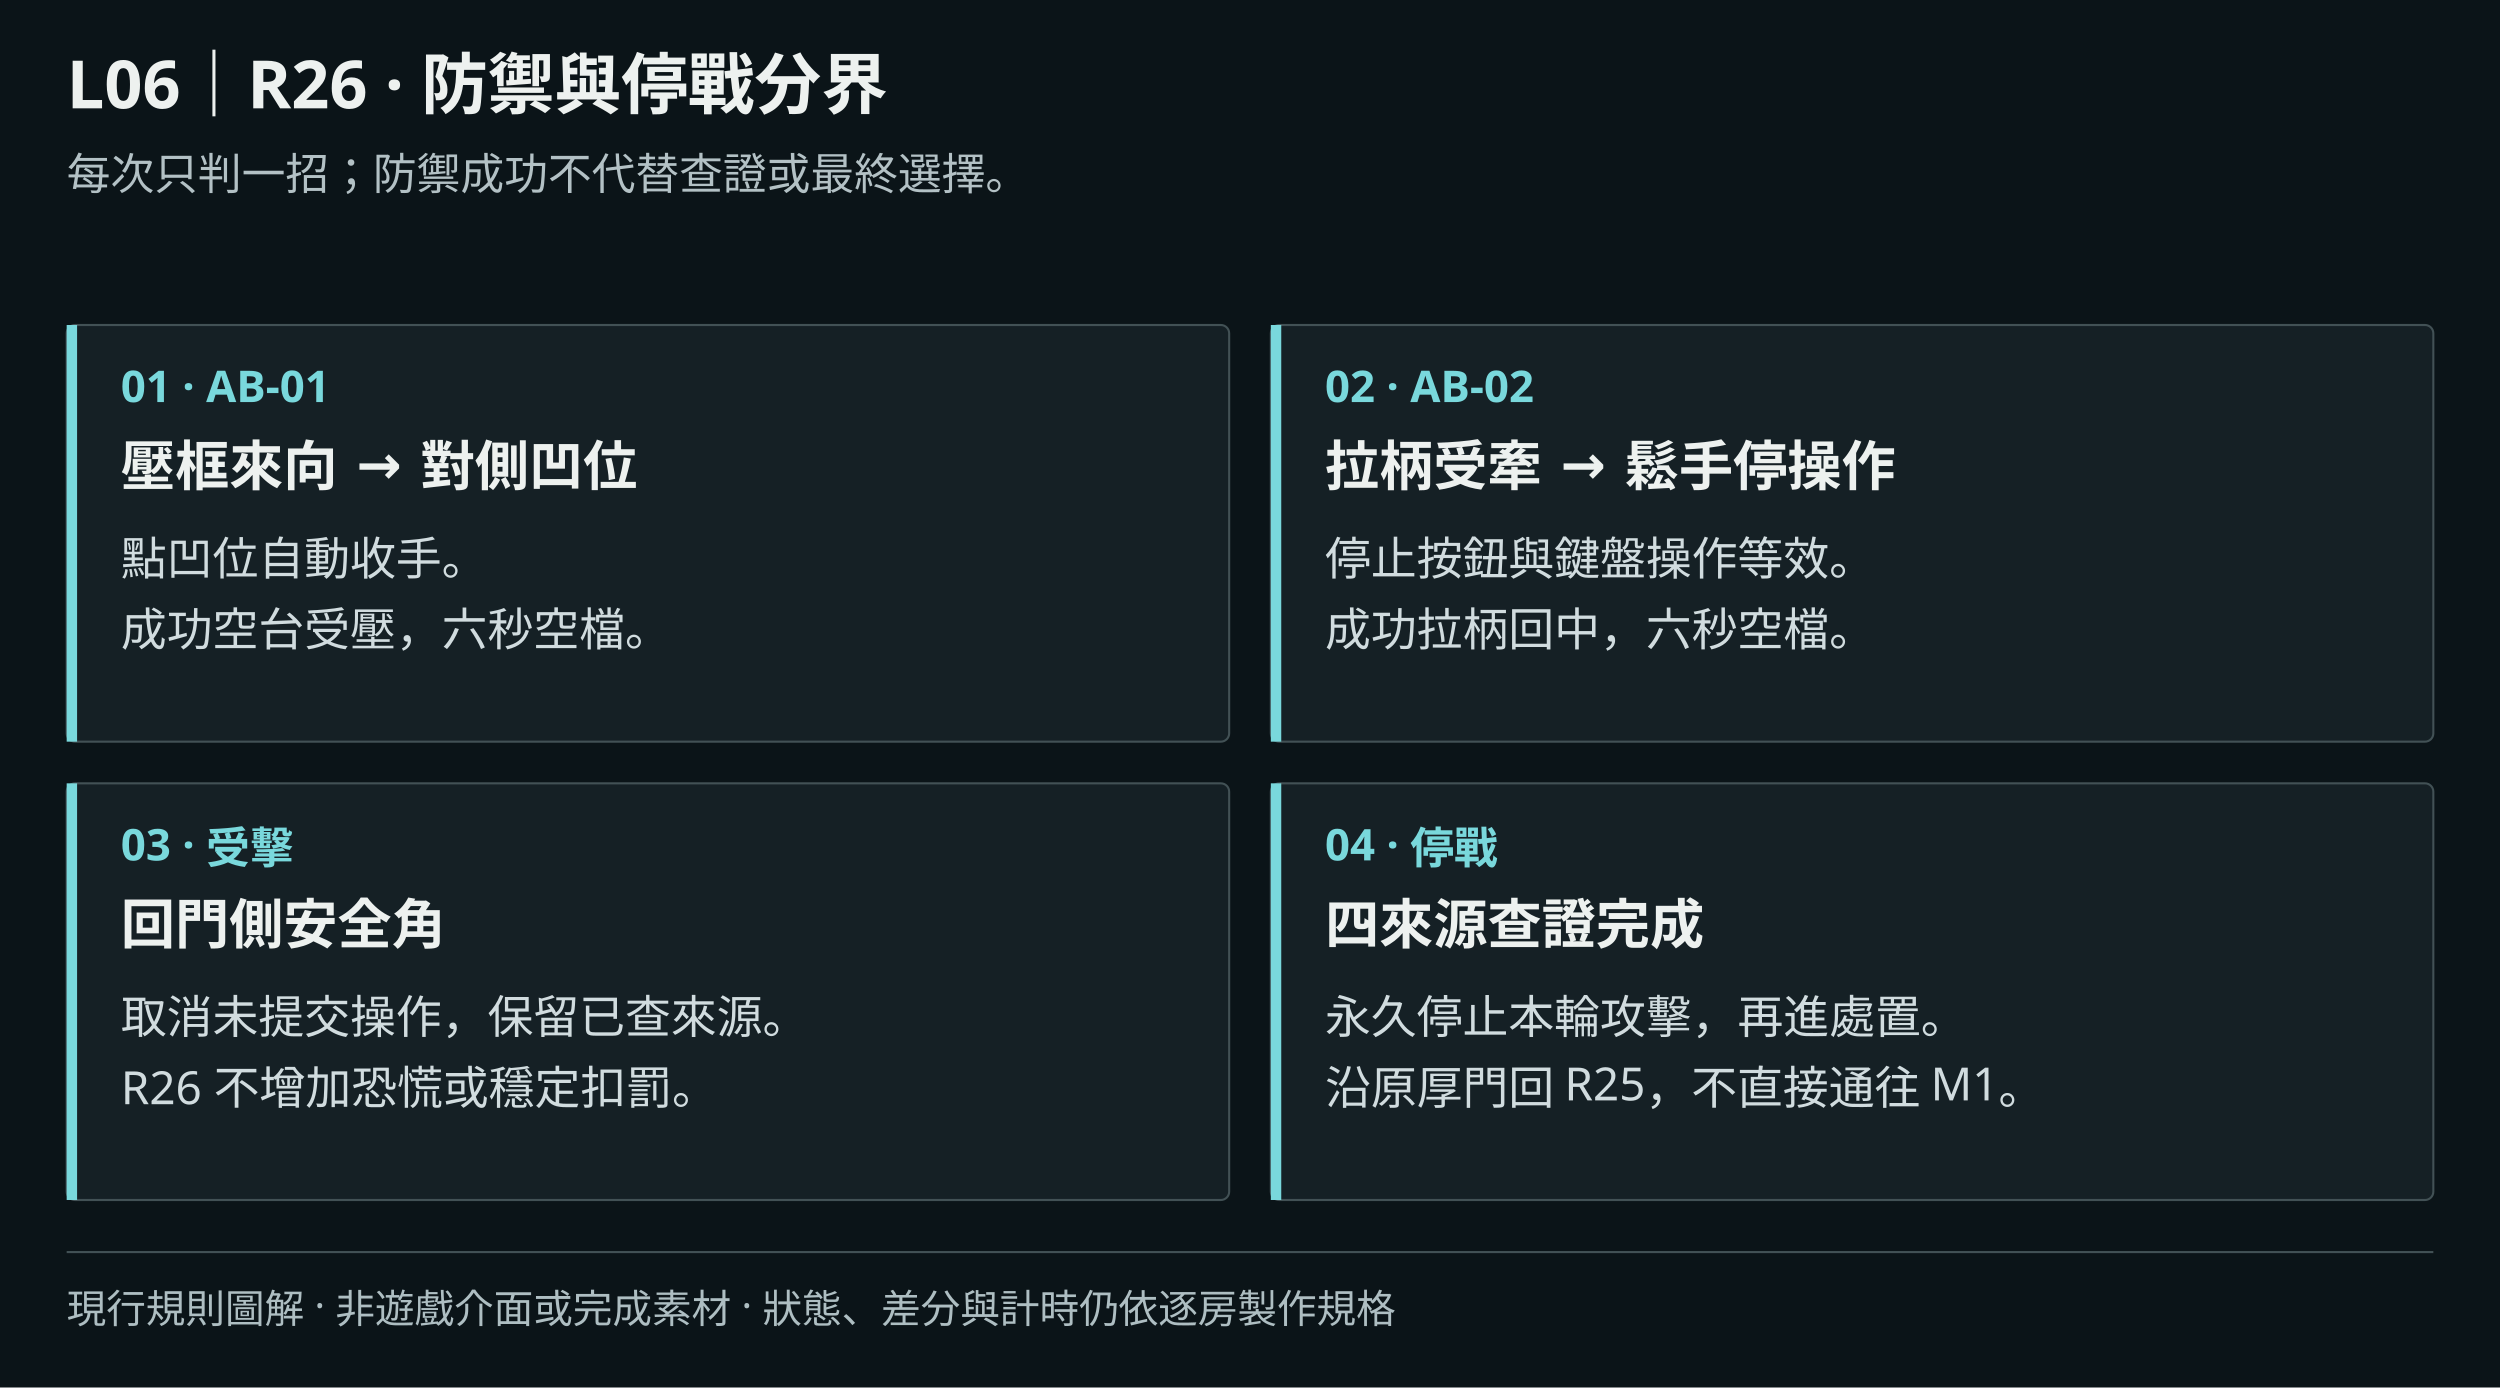
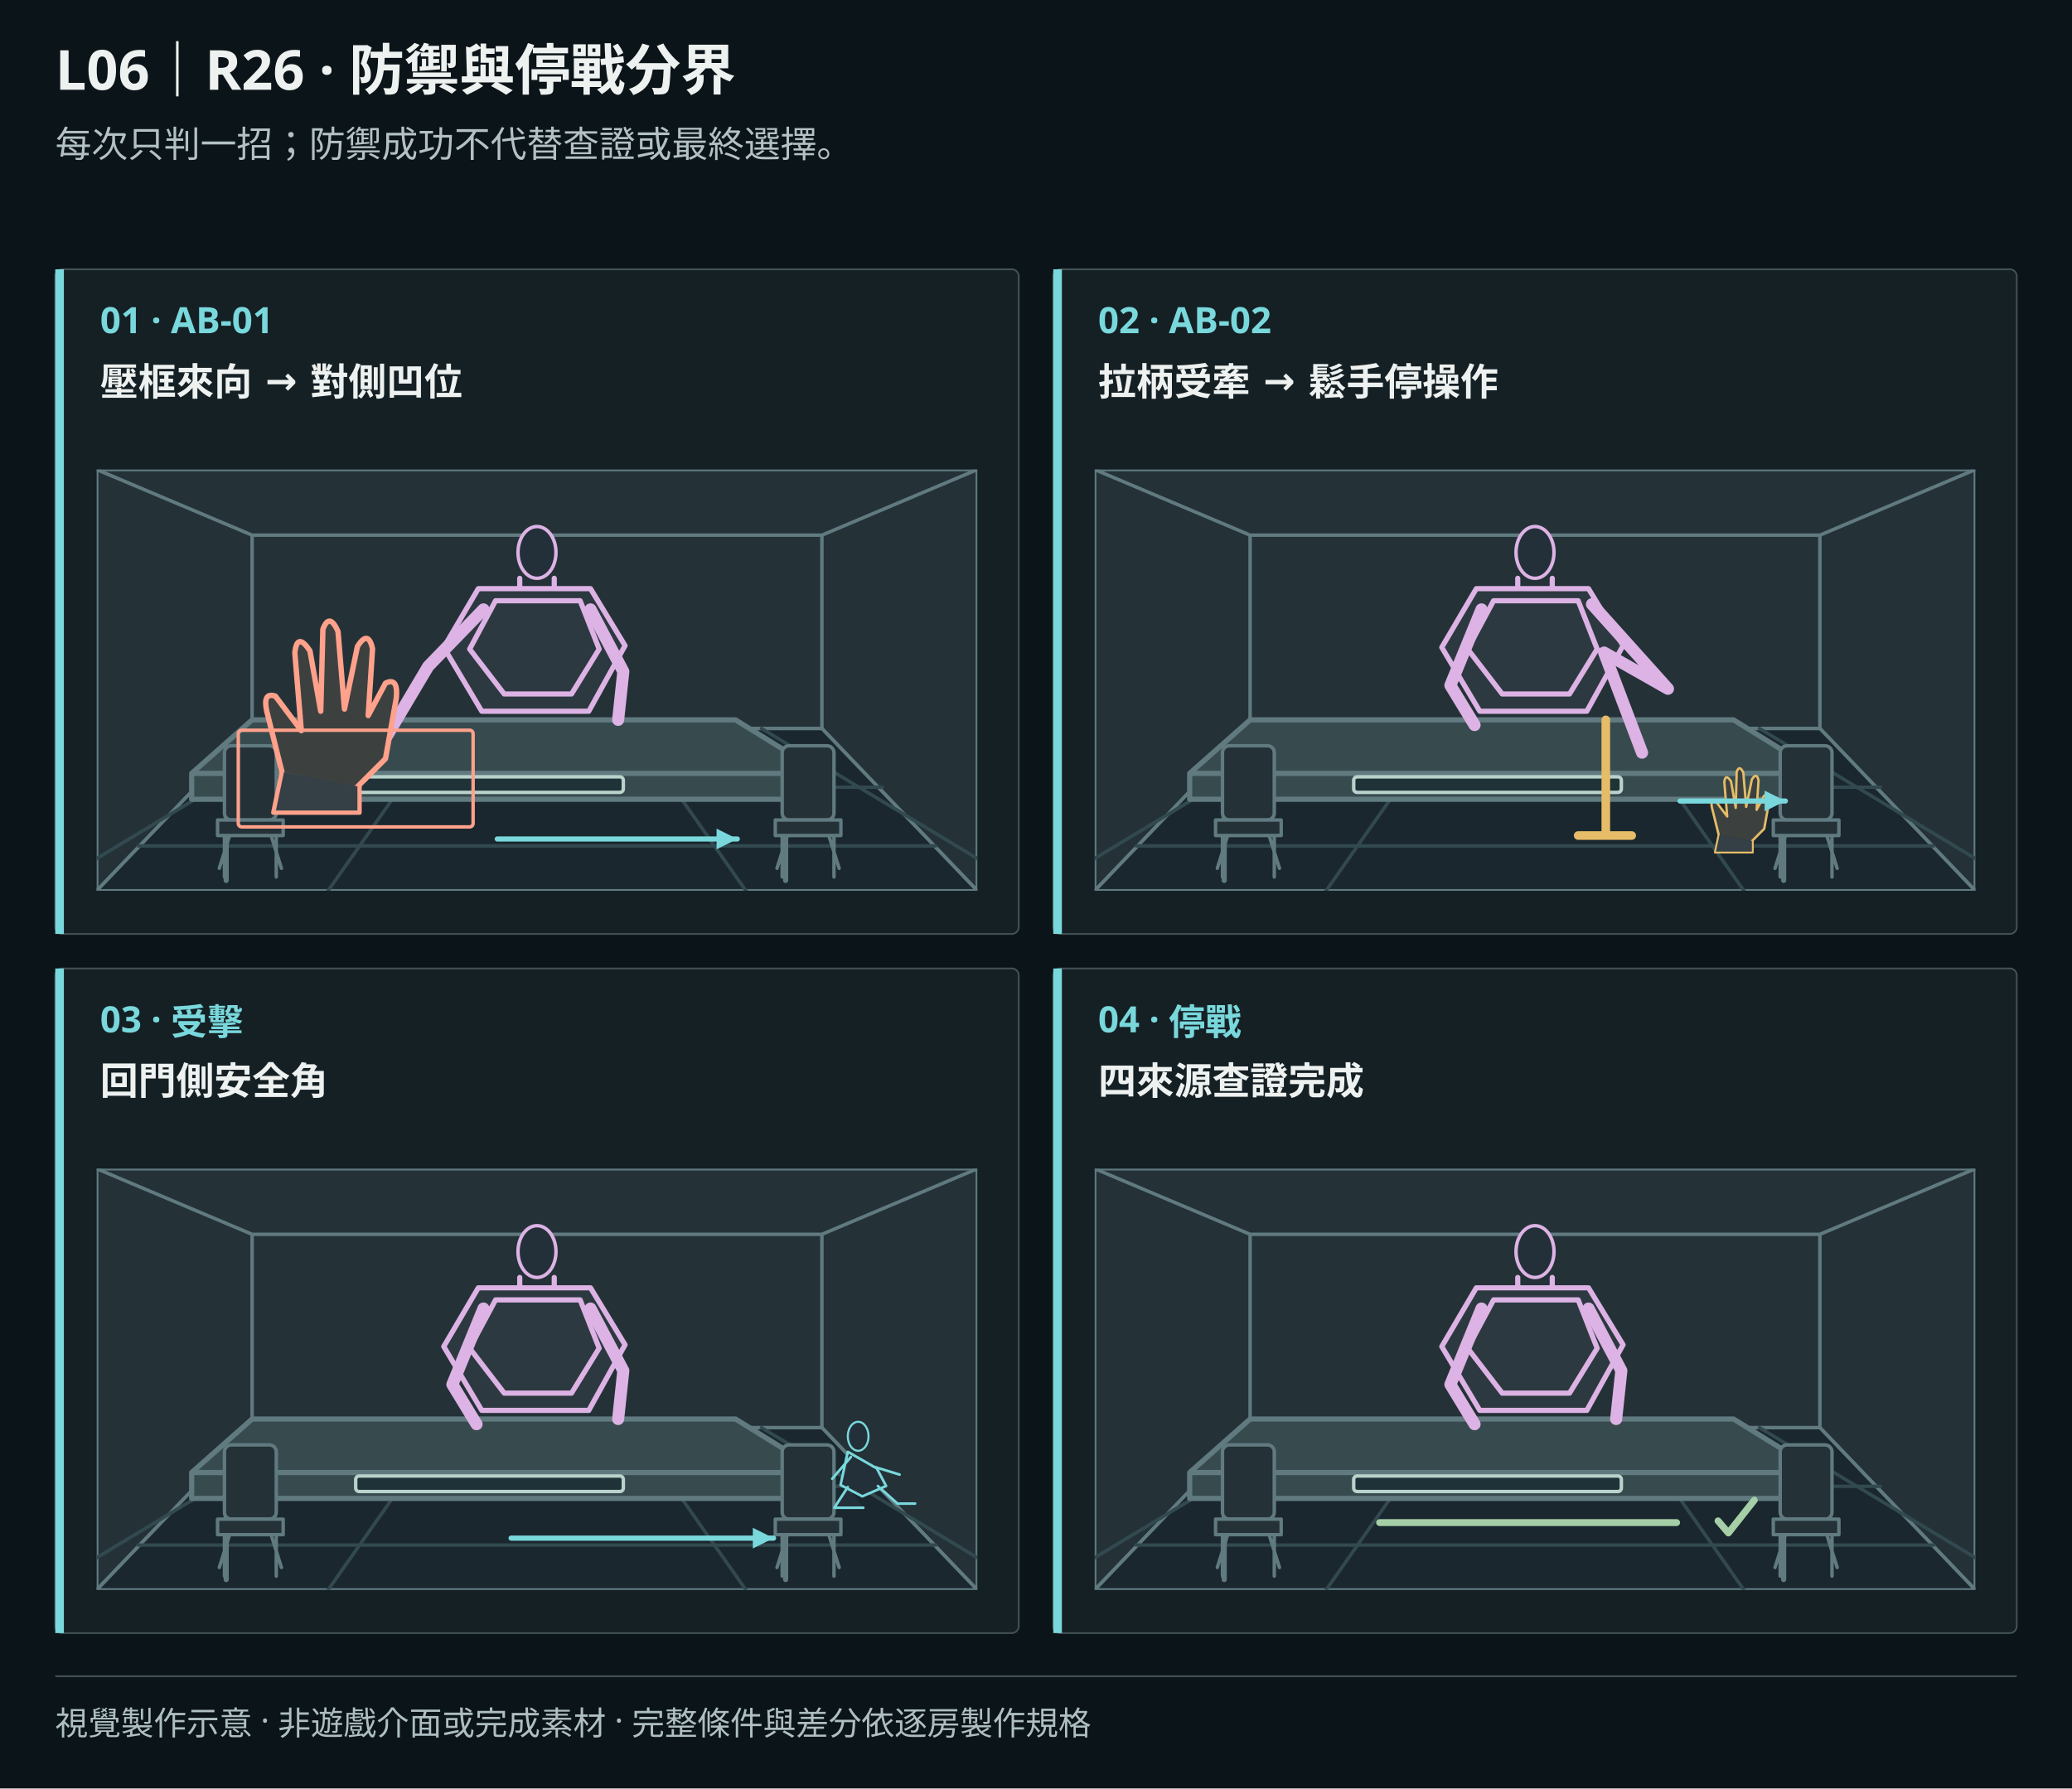
- <svg xmlns="http://www.w3.org/2000/svg" width="1200" height="666" viewBox="0 0 1200 666" role="img" aria-labelledby="title desc">
-   <style>text{font-family:"Microsoft JhengHei","Noto Sans TC",sans-serif;letter-spacing:0}.title{font-size:32px;font-weight:700;fill:#edf1ef}.subtitle{font-size:21px;fill:#b3c1c5}.phase{font-size:21px;font-weight:700}.panel-title{font-size:26px;font-weight:700;fill:#edf1ef}.body{font-size:22px;fill:#d1dcdf}.footer{font-size:19px;fill:#aebec2}</style>
-   <rect width="1200" height="666" fill="#0b1418" />
+ <svg xmlns="http://www.w3.org/2000/svg" width="1200" height="1036" viewBox="0 0 1200 1036" role="img" aria-labelledby="title desc" data-layout="visual-v1">
+   <defs>
+     <marker id="vis-arrow-teal" viewBox="0 0 10 10" refX="9" refY="5" markerWidth="5" markerHeight="5" orient="auto">
+       <path d="M1 1L9 5L1 9Z" fill="#79d8dc" />
+     </marker>
+     <marker id="vis-arrow-gold" viewBox="0 0 10 10" refX="9" refY="5" markerWidth="5" markerHeight="5" orient="auto">
+       <path d="M1 1L9 5L1 9Z" fill="#e6bc68" />
+     </marker>
+     <marker id="vis-arrow-red" viewBox="0 0 10 10" refX="9" refY="5" markerWidth="5" markerHeight="5" orient="auto">
+       <path d="M1 1L9 5L1 9Z" fill="#ffa18b" />
+     </marker>
+     <clipPath id="visual-l06-0">
+       <rect width="510" height="244" />
+     </clipPath>
+     <clipPath id="visual-l06-1">
+       <rect width="510" height="244" />
+     </clipPath>
+     <clipPath id="visual-l06-2">
+       <rect width="510" height="244" />
+     </clipPath>
+     <clipPath id="visual-l06-3">
+       <rect width="510" height="244" />
+     </clipPath>
+   </defs>
+   <style>text{font-family:"Microsoft JhengHei","Noto Sans TC",sans-serif;letter-spacing:0}.title{font-size:32px;font-weight:700;fill:#edf1ef}.subtitle{font-size:21px;fill:#b3c1c5}.phase{font-size:21px;font-weight:700}.panel-title{font-size:22px;font-weight:700;fill:#edf1ef}.footer{font-size:19px;fill:#aebec2}</style>
+   <rect width="1200" height="1036" fill="#0b1418" />
  <text class="title" x="32" y="52">L06｜R26 · 防禦與停戰分界</text>
  <text class="subtitle" x="32" y="91">每次只判一招；防禦成功不代替查證或最終選擇。</text>
  <g data-panel="1">
-     <rect x="32" y="156" width="558" height="200" rx="4" fill="#152025" stroke="#425155" />
-     <rect x="32" y="156" width="5" height="200" fill="#79d8dc" />
+     <rect x="32" y="156" width="558" height="385" rx="4" fill="#152025" stroke="#425155" />
+     <rect x="32" y="156" width="5" height="385" fill="#79d8dc" />
    <text class="phase" x="58" y="193" fill="#79d8dc">01 · AB-01</text>
-     <text class="panel-title" x="58" y="233">壓框來向 → 對側凹位</text>
-     <text class="body" x="58" y="276">點凹位自動收手。</text>
-     <text class="body" x="58" y="310">成功空台受壓，六秒空檔。</text>
+     <text class="panel-title" x="58" y="229">壓框來向 → 對側凹位</text>
+     <g transform="translate(56 272)" clip-path="url(#visual-l06-0)">
+       <g data-visual="L06" data-step="1">
+         <rect x="0" y="0" width="510" height="244" rx="2" fill="#243238" stroke="#607a80" stroke-width="2" />
+         <path d="M0 0L90 38H420L510 0M90 38V150L0 244M420 38V150L510 244M90 150H420" fill="none" stroke="#607a80" stroke-width="2" stroke-linecap="round" stroke-linejoin="round" />
+         <path d="M0 244L90 150H420L510 244Z" fill="#1a272e" stroke="#607a80" stroke-width="2" stroke-linecap="round" stroke-linejoin="round" />
+         <path d="M125 150L-31 244" fill="none" stroke="#31494f" stroke-width="2" stroke-linecap="round" stroke-linejoin="round" />
+         <path d="M200 150L134 244" fill="none" stroke="#31494f" stroke-width="2" stroke-linecap="round" stroke-linejoin="round" />
+         <path d="M310 150L376 244" fill="none" stroke="#31494f" stroke-width="2" stroke-linecap="round" stroke-linejoin="round" />
+         <path d="M385 150L541 244" fill="none" stroke="#31494f" stroke-width="2" stroke-linecap="round" stroke-linejoin="round" />
+         <path d="M55 184H455M24 218H486" fill="none" stroke="#31494f" stroke-width="2" stroke-linecap="round" stroke-linejoin="round" />
+         <ellipse cx="255" cy="48" rx="11" ry="15" fill="#243039" stroke="#dcb3e4" stroke-width="2" />
+         <path d="M245 63v12m20 -12v12" fill="none" stroke="#dcb3e4" stroke-width="3" stroke-linecap="round" stroke-linejoin="round" />
+         <path d="M221 69L201 103L223 140H285L306 102L286 69ZM231 76L216 104L236 130H275L291 104L280 76Z" fill="#2d3940" stroke="#dcb3e4" stroke-width="3" stroke-linecap="round" stroke-linejoin="round" />
+         <path d="M90 145L370 145L420 176H55ZM55 176H420V191H55ZM75 191V238M399 191V238" fill="#374b4f" stroke="#607a80" stroke-width="3" stroke-linecap="round" stroke-linejoin="round" />
+         <rect x="150" y="178" width="155" height="9" rx="2" fill="#1f3237" stroke="#b9d3cc" stroke-width="2" />
+         <g transform="translate(74 160) scale(1)">
+           <rect x="0" y="0" width="30" height="43" rx="4" fill="#243238" stroke="#607a80" stroke-width="2" />
+           <path d="M-4 43H34V52H-4ZM0 52V76M30 52V76M3 52L-3 71M27 52L33 71" fill="#243238" stroke="#607a80" stroke-width="2" stroke-linecap="round" stroke-linejoin="round" />
+         </g>
+         <g transform="translate(397 160) scale(1)">
+           <rect x="0" y="0" width="30" height="43" rx="4" fill="#243238" stroke="#607a80" stroke-width="2" />
+           <path d="M-4 43H34V52H-4ZM0 52V76M30 52V76M3 52L-3 71M27 52L33 71" fill="#243238" stroke="#607a80" stroke-width="2" stroke-linecap="round" stroke-linejoin="round" />
+         </g>
+         <path d="M224 81L192 114L154 178" fill="none" stroke="#dcb3e4" stroke-width="7" stroke-linecap="round" stroke-linejoin="round" />
+         <path d="M286 81L305 117L302 145" fill="none" stroke="#dcb3e4" stroke-width="7" stroke-linecap="round" stroke-linejoin="round" />
+         <g transform="translate(136 115) scale(1.25)">
+           <path d="M-23 48L-30 20Q-32 11-26 13L-14 29L-17 -7Q-16 -17-10 -8L-5 20L-4 -18Q-1 -26 3 -17L6 19L12 -10Q17 -18 19 -9L17 22L25 7Q31 4 30 14L25 42L12 55" fill="#3c4140" stroke="#ffa18b" stroke-width="2.5" stroke-linecap="round" stroke-linejoin="round" />
+           <path d="M-23 48L-27 67H13L13 55" fill="#344046" stroke="#ffa18b" stroke-width="2" stroke-linecap="round" stroke-linejoin="round" />
+         </g>
+         <rect x="82" y="151" width="136" height="56" rx="2" fill="none" stroke="#ffa18b" stroke-width="2" />
+         <path d="M232 214H371" fill="none" stroke="#79d8dc" stroke-width="3" stroke-linecap="round" stroke-linejoin="round" marker-end="url(#vis-arrow-teal)" />
+       </g>
+     </g>
  </g>
  <g data-panel="2">
-     <rect x="610" y="156" width="558" height="200" rx="4" fill="#152025" stroke="#425155" />
-     <rect x="610" y="156" width="5" height="200" fill="#79d8dc" />
+     <rect x="610" y="156" width="558" height="385" rx="4" fill="#152025" stroke="#425155" />
+     <rect x="610" y="156" width="5" height="385" fill="#79d8dc" />
    <text class="phase" x="636" y="193" fill="#79d8dc">02 · AB-02</text>
-     <text class="panel-title" x="636" y="233">拉柄受牽 → 鬆手停操作</text>
-     <text class="body" x="636" y="276">停止按鈕與鍵盤操作等效。</text>
-     <text class="body" x="636" y="310">成功拉柄回中，六秒空檔。</text>
+     <text class="panel-title" x="636" y="229">拉柄受牽 → 鬆手停操作</text>
+     <g transform="translate(634 272)" clip-path="url(#visual-l06-1)">
+       <g data-visual="L06" data-step="2">
+         <rect x="0" y="0" width="510" height="244" rx="2" fill="#243238" stroke="#607a80" stroke-width="2" />
+         <path d="M0 0L90 38H420L510 0M90 38V150L0 244M420 38V150L510 244M90 150H420" fill="none" stroke="#607a80" stroke-width="2" stroke-linecap="round" stroke-linejoin="round" />
+         <path d="M0 244L90 150H420L510 244Z" fill="#1a272e" stroke="#607a80" stroke-width="2" stroke-linecap="round" stroke-linejoin="round" />
+         <path d="M125 150L-31 244" fill="none" stroke="#31494f" stroke-width="2" stroke-linecap="round" stroke-linejoin="round" />
+         <path d="M200 150L134 244" fill="none" stroke="#31494f" stroke-width="2" stroke-linecap="round" stroke-linejoin="round" />
+         <path d="M310 150L376 244" fill="none" stroke="#31494f" stroke-width="2" stroke-linecap="round" stroke-linejoin="round" />
+         <path d="M385 150L541 244" fill="none" stroke="#31494f" stroke-width="2" stroke-linecap="round" stroke-linejoin="round" />
+         <path d="M55 184H455M24 218H486" fill="none" stroke="#31494f" stroke-width="2" stroke-linecap="round" stroke-linejoin="round" />
+         <ellipse cx="255" cy="48" rx="11" ry="15" fill="#243039" stroke="#dcb3e4" stroke-width="2" />
+         <path d="M245 63v12m20 -12v12" fill="none" stroke="#dcb3e4" stroke-width="3" stroke-linecap="round" stroke-linejoin="round" />
+         <path d="M221 69L201 103L223 140H285L306 102L286 69ZM231 76L216 104L236 130H275L291 104L280 76Z" fill="#2d3940" stroke="#dcb3e4" stroke-width="3" stroke-linecap="round" stroke-linejoin="round" />
+         <path d="M90 145L370 145L420 176H55ZM55 176H420V191H55ZM75 191V238M399 191V238" fill="#374b4f" stroke="#607a80" stroke-width="3" stroke-linecap="round" stroke-linejoin="round" />
+         <rect x="150" y="178" width="155" height="9" rx="2" fill="#1f3237" stroke="#b9d3cc" stroke-width="2" />
+         <g transform="translate(74 160) scale(1)">
+           <rect x="0" y="0" width="30" height="43" rx="4" fill="#243238" stroke="#607a80" stroke-width="2" />
+           <path d="M-4 43H34V52H-4ZM0 52V76M30 52V76M3 52L-3 71M27 52L33 71" fill="#243238" stroke="#607a80" stroke-width="2" stroke-linecap="round" stroke-linejoin="round" />
+         </g>
+         <g transform="translate(397 160) scale(1)">
+           <rect x="0" y="0" width="30" height="43" rx="4" fill="#243238" stroke="#607a80" stroke-width="2" />
+           <path d="M-4 43H34V52H-4ZM0 52V76M30 52V76M3 52L-3 71M27 52L33 71" fill="#243238" stroke="#607a80" stroke-width="2" stroke-linecap="round" stroke-linejoin="round" />
+         </g>
+         <path d="M224 81L206 125L220 148" fill="none" stroke="#dcb3e4" stroke-width="7" stroke-linecap="round" stroke-linejoin="round" />
+         <path d="M288 78L332 127L295 106L317 164" fill="none" stroke="#dcb3e4" stroke-width="7" stroke-linecap="round" stroke-linejoin="round" />
+         <path d="M296 145v66M280 212h31" fill="none" stroke="#e6bc68" stroke-width="5" stroke-linecap="round" stroke-linejoin="round" />
+         <g transform="translate(374 185) scale(0.55)">
+           <path d="M-23 48L-30 20Q-32 11-26 13L-14 29L-17 -7Q-16 -17-10 -8L-5 20L-4 -18Q-1 -26 3 -17L6 19L12 -10Q17 -18 19 -9L17 22L25 7Q31 4 30 14L25 42L12 55" fill="#3c4140" stroke="#e6bc68" stroke-width="2.5" stroke-linecap="round" stroke-linejoin="round" />
+           <path d="M-23 48L-27 67H13L13 55" fill="#344046" stroke="#e6bc68" stroke-width="2" stroke-linecap="round" stroke-linejoin="round" />
+         </g>
+         <path d="M339 192H400" fill="none" stroke="#79d8dc" stroke-width="3" stroke-linecap="round" stroke-linejoin="round" marker-end="url(#vis-arrow-teal)" />
+       </g>
+     </g>
  </g>
  <g data-panel="3">
-     <rect x="32" y="376" width="558" height="200" rx="4" fill="#152025" stroke="#425155" />
-     <rect x="32" y="376" width="5" height="200" fill="#79d8dc" />
-     <text class="phase" x="58" y="413" fill="#79d8dc">03 · 受擊</text>
-     <text class="panel-title" x="58" y="453">回門側安全角</text>
-     <text class="body" x="58" y="496">取消未提交操作，保留已查來源。</text>
-     <text class="body" x="58" y="530">R26 不增加恐慌或穩定扣罰。</text>
+     <rect x="32" y="561" width="558" height="385" rx="4" fill="#152025" stroke="#425155" />
+     <rect x="32" y="561" width="5" height="385" fill="#79d8dc" />
+     <text class="phase" x="58" y="598" fill="#79d8dc">03 · 受擊</text>
+     <text class="panel-title" x="58" y="634">回門側安全角</text>
+     <g transform="translate(56 677)" clip-path="url(#visual-l06-2)">
+       <g data-visual="L06" data-step="3">
+         <rect x="0" y="0" width="510" height="244" rx="2" fill="#243238" stroke="#607a80" stroke-width="2" />
+         <path d="M0 0L90 38H420L510 0M90 38V150L0 244M420 38V150L510 244M90 150H420" fill="none" stroke="#607a80" stroke-width="2" stroke-linecap="round" stroke-linejoin="round" />
+         <path d="M0 244L90 150H420L510 244Z" fill="#1a272e" stroke="#607a80" stroke-width="2" stroke-linecap="round" stroke-linejoin="round" />
+         <path d="M125 150L-31 244" fill="none" stroke="#31494f" stroke-width="2" stroke-linecap="round" stroke-linejoin="round" />
+         <path d="M200 150L134 244" fill="none" stroke="#31494f" stroke-width="2" stroke-linecap="round" stroke-linejoin="round" />
+         <path d="M310 150L376 244" fill="none" stroke="#31494f" stroke-width="2" stroke-linecap="round" stroke-linejoin="round" />
+         <path d="M385 150L541 244" fill="none" stroke="#31494f" stroke-width="2" stroke-linecap="round" stroke-linejoin="round" />
+         <path d="M55 184H455M24 218H486" fill="none" stroke="#31494f" stroke-width="2" stroke-linecap="round" stroke-linejoin="round" />
+         <ellipse cx="255" cy="48" rx="11" ry="15" fill="#243039" stroke="#dcb3e4" stroke-width="2" />
+         <path d="M245 63v12m20 -12v12" fill="none" stroke="#dcb3e4" stroke-width="3" stroke-linecap="round" stroke-linejoin="round" />
+         <path d="M221 69L201 103L223 140H285L306 102L286 69ZM231 76L216 104L236 130H275L291 104L280 76Z" fill="#2d3940" stroke="#dcb3e4" stroke-width="3" stroke-linecap="round" stroke-linejoin="round" />
+         <path d="M90 145L370 145L420 176H55ZM55 176H420V191H55ZM75 191V238M399 191V238" fill="#374b4f" stroke="#607a80" stroke-width="3" stroke-linecap="round" stroke-linejoin="round" />
+         <rect x="150" y="178" width="155" height="9" rx="2" fill="#1f3237" stroke="#b9d3cc" stroke-width="2" />
+         <g transform="translate(74 160) scale(1)">
+           <rect x="0" y="0" width="30" height="43" rx="4" fill="#243238" stroke="#607a80" stroke-width="2" />
+           <path d="M-4 43H34V52H-4ZM0 52V76M30 52V76M3 52L-3 71M27 52L33 71" fill="#243238" stroke="#607a80" stroke-width="2" stroke-linecap="round" stroke-linejoin="round" />
+         </g>
+         <g transform="translate(397 160) scale(1)">
+           <rect x="0" y="0" width="30" height="43" rx="4" fill="#243238" stroke="#607a80" stroke-width="2" />
+           <path d="M-4 43H34V52H-4ZM0 52V76M30 52V76M3 52L-3 71M27 52L33 71" fill="#243238" stroke="#607a80" stroke-width="2" stroke-linecap="round" stroke-linejoin="round" />
+         </g>
+         <path d="M224 81L206 125L220 148" fill="none" stroke="#dcb3e4" stroke-width="7" stroke-linecap="round" stroke-linejoin="round" />
+         <path d="M286 81L305 117L302 145" fill="none" stroke="#dcb3e4" stroke-width="7" stroke-linecap="round" stroke-linejoin="round" />
+         <g data-human-posture="crouch">
+           <g transform="translate(441 155) scale(0.6)">
+             <ellipse cx="0" cy="0" rx="10" ry="14" fill="#243039" stroke="#79d8dc" stroke-width="2" />
+             <path d="M-10 15L18 31L27 48L4 58L-17 47ZM-7 20L-25 41M14 29L40 37M-10 49L-23 69H5M19 48L38 65H55" fill="#243039" stroke="#79d8dc" stroke-width="2.5" stroke-linecap="round" stroke-linejoin="round" />
+           </g>
+         </g>
+         <path d="M240 214H392" fill="none" stroke="#79d8dc" stroke-width="3" stroke-linecap="round" stroke-linejoin="round" marker-end="url(#vis-arrow-teal)" />
+       </g>
+     </g>
  </g>
  <g data-panel="4">
-     <rect x="610" y="376" width="558" height="200" rx="4" fill="#152025" stroke="#425155" />
-     <rect x="610" y="376" width="5" height="200" fill="#79d8dc" />
-     <text class="phase" x="636" y="413" fill="#79d8dc">04 · 停戰</text>
-     <text class="panel-title" x="636" y="453">四來源查證完成</text>
-     <text class="body" x="636" y="496">永久停止本輪攻擊，再進處置。</text>
-     <text class="body" x="636" y="530">沿原厚門回 R25，不直接通往 M1。</text>
+     <rect x="610" y="561" width="558" height="385" rx="4" fill="#152025" stroke="#425155" />
+     <rect x="610" y="561" width="5" height="385" fill="#79d8dc" />
+     <text class="phase" x="636" y="598" fill="#79d8dc">04 · 停戰</text>
+     <text class="panel-title" x="636" y="634">四來源查證完成</text>
+     <g transform="translate(634 677)" clip-path="url(#visual-l06-3)">
+       <g data-visual="L06" data-step="4">
+         <rect x="0" y="0" width="510" height="244" rx="2" fill="#243238" stroke="#607a80" stroke-width="2" />
+         <path d="M0 0L90 38H420L510 0M90 38V150L0 244M420 38V150L510 244M90 150H420" fill="none" stroke="#607a80" stroke-width="2" stroke-linecap="round" stroke-linejoin="round" />
+         <path d="M0 244L90 150H420L510 244Z" fill="#1a272e" stroke="#607a80" stroke-width="2" stroke-linecap="round" stroke-linejoin="round" />
+         <path d="M125 150L-31 244" fill="none" stroke="#31494f" stroke-width="2" stroke-linecap="round" stroke-linejoin="round" />
+         <path d="M200 150L134 244" fill="none" stroke="#31494f" stroke-width="2" stroke-linecap="round" stroke-linejoin="round" />
+         <path d="M310 150L376 244" fill="none" stroke="#31494f" stroke-width="2" stroke-linecap="round" stroke-linejoin="round" />
+         <path d="M385 150L541 244" fill="none" stroke="#31494f" stroke-width="2" stroke-linecap="round" stroke-linejoin="round" />
+         <path d="M55 184H455M24 218H486" fill="none" stroke="#31494f" stroke-width="2" stroke-linecap="round" stroke-linejoin="round" />
+         <ellipse cx="255" cy="48" rx="11" ry="15" fill="#243039" stroke="#dcb3e4" stroke-width="2" />
+         <path d="M245 63v12m20 -12v12" fill="none" stroke="#dcb3e4" stroke-width="3" stroke-linecap="round" stroke-linejoin="round" />
+         <path d="M221 69L201 103L223 140H285L306 102L286 69ZM231 76L216 104L236 130H275L291 104L280 76Z" fill="#2d3940" stroke="#dcb3e4" stroke-width="3" stroke-linecap="round" stroke-linejoin="round" />
+         <path d="M90 145L370 145L420 176H55ZM55 176H420V191H55ZM75 191V238M399 191V238" fill="#374b4f" stroke="#607a80" stroke-width="3" stroke-linecap="round" stroke-linejoin="round" />
+         <rect x="150" y="178" width="155" height="9" rx="2" fill="#1f3237" stroke="#b9d3cc" stroke-width="2" />
+         <g transform="translate(74 160) scale(1)">
+           <rect x="0" y="0" width="30" height="43" rx="4" fill="#243238" stroke="#607a80" stroke-width="2" />
+           <path d="M-4 43H34V52H-4ZM0 52V76M30 52V76M3 52L-3 71M27 52L33 71" fill="#243238" stroke="#607a80" stroke-width="2" stroke-linecap="round" stroke-linejoin="round" />
+         </g>
+         <g transform="translate(397 160) scale(1)">
+           <rect x="0" y="0" width="30" height="43" rx="4" fill="#243238" stroke="#607a80" stroke-width="2" />
+           <path d="M-4 43H34V52H-4ZM0 52V76M30 52V76M3 52L-3 71M27 52L33 71" fill="#243238" stroke="#607a80" stroke-width="2" stroke-linecap="round" stroke-linejoin="round" />
+         </g>
+         <path d="M224 81L206 125L220 148" fill="none" stroke="#dcb3e4" stroke-width="7" stroke-linecap="round" stroke-linejoin="round" />
+         <path d="M286 81L305 117L302 145" fill="none" stroke="#dcb3e4" stroke-width="7" stroke-linecap="round" stroke-linejoin="round" />
+         <path d="M165 205H337" fill="none" stroke="#a6cfa7" stroke-width="4" stroke-linecap="round" stroke-linejoin="round" />
+         <path d="M361 204l6 7 15 -19" fill="none" stroke="#a6cfa7" stroke-width="4" stroke-linecap="round" stroke-linejoin="round" />
+       </g>
+     </g>
  </g>
-   <path d="M32 601H1168" stroke="#425155" />
-   <text class="footer" x="32" y="635">現行規則圖解 · 非遊戲介面或完成素材 · 狀態、差分與計時仍依逐房製作規格</text>
+   <path d="M32 971H1168" stroke="#425155" />
+   <text class="footer" x="32" y="1005">視覺製作示意 · 非遊戲介面或完成素材 · 完整條件與差分依逐房製作規格</text>
</svg>
